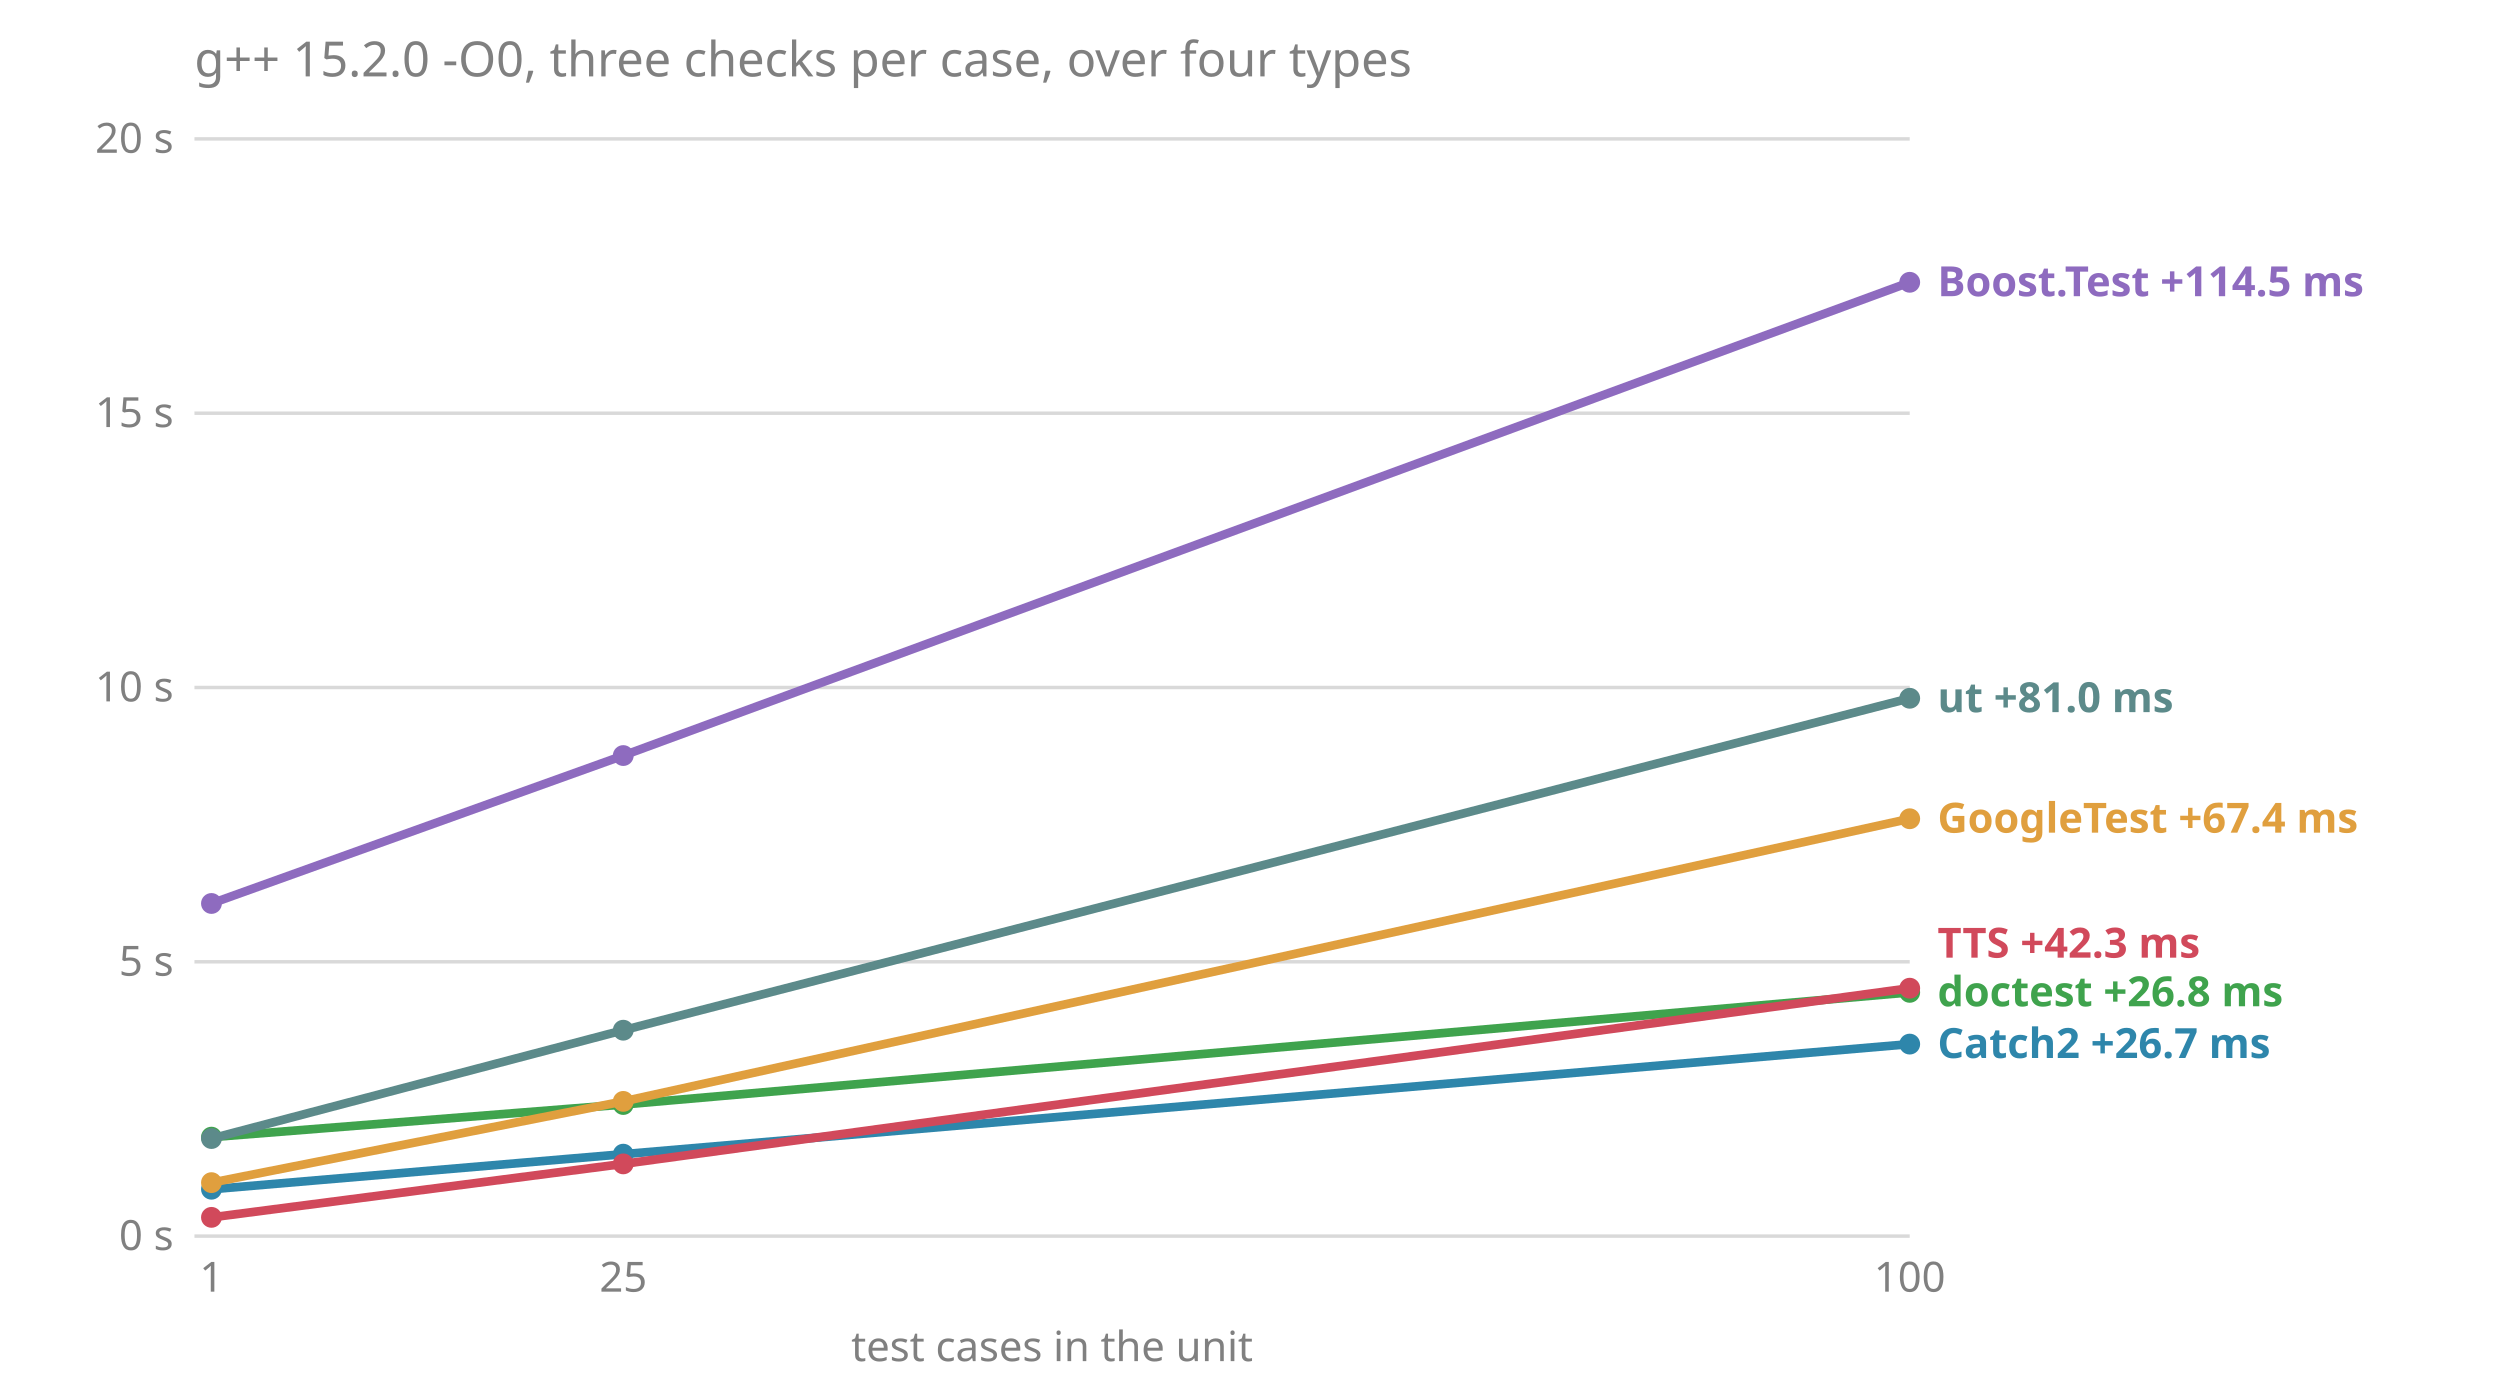
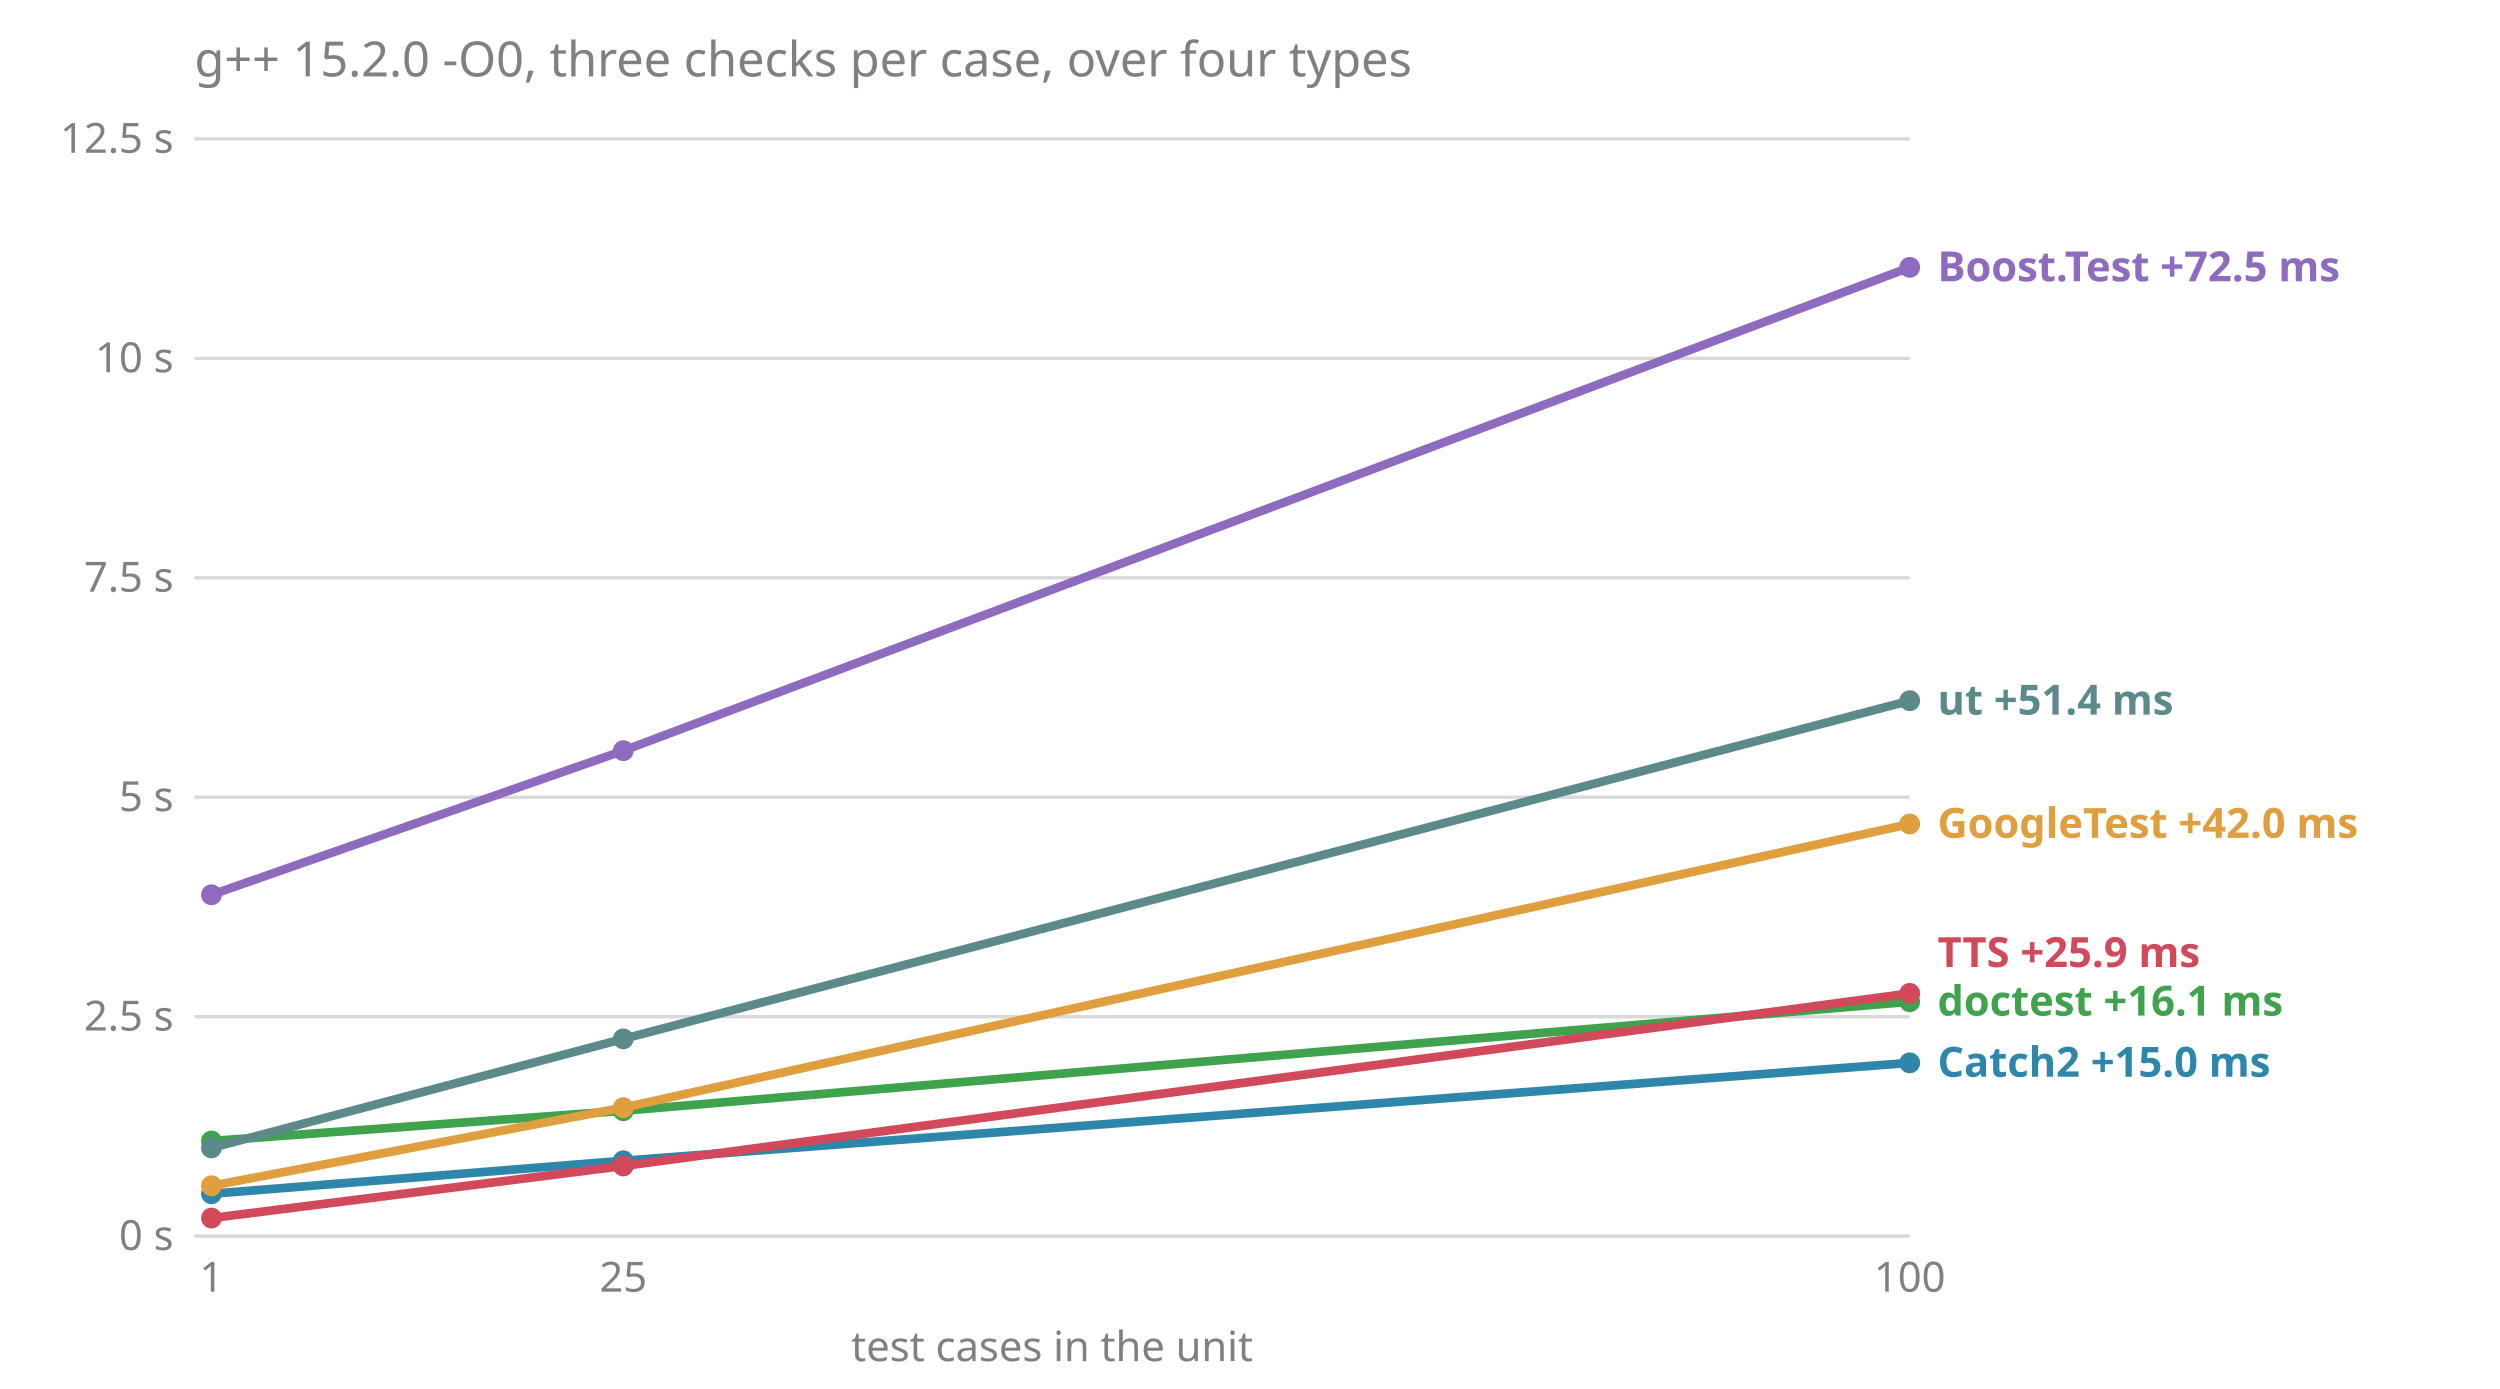
<svg xmlns="http://www.w3.org/2000/svg" viewBox="0 0 720 400" font-family="sans-serif" font-size="12">
  <text x="56" y="22" fill="#808080" font-size="14">g++ 15.2.0 -O0, three checks per case, over four types</text>
  <line x1="56" x2="550" y1="356.0" y2="356.0" stroke="#808080" stroke-opacity="0.3" />
  <text x="50" y="360.0" fill="#808080" text-anchor="end">0 s</text>
-   <line x1="56" x2="550" y1="277.0" y2="277.0" stroke="#808080" stroke-opacity="0.3" />
-   <text x="50" y="281.0" fill="#808080" text-anchor="end">5 s</text>
-   <line x1="56" x2="550" y1="198.0" y2="198.0" stroke="#808080" stroke-opacity="0.3" />
-   <text x="50" y="202.0" fill="#808080" text-anchor="end">10 s</text>
-   <line x1="56" x2="550" y1="119.0" y2="119.0" stroke="#808080" stroke-opacity="0.3" />
-   <text x="50" y="123.0" fill="#808080" text-anchor="end">15 s</text>
+   <line x1="56" x2="550" y1="292.8" y2="292.8" stroke="#808080" stroke-opacity="0.3" />
+   <text x="50" y="296.8" fill="#808080" text-anchor="end">2.5 s</text>
+   <line x1="56" x2="550" y1="229.6" y2="229.6" stroke="#808080" stroke-opacity="0.3" />
+   <text x="50" y="233.6" fill="#808080" text-anchor="end">5 s</text>
+   <line x1="56" x2="550" y1="166.4" y2="166.4" stroke="#808080" stroke-opacity="0.3" />
+   <text x="50" y="170.4" fill="#808080" text-anchor="end">7.5 s</text>
+   <line x1="56" x2="550" y1="103.2" y2="103.2" stroke="#808080" stroke-opacity="0.3" />
+   <text x="50" y="107.2" fill="#808080" text-anchor="end">10 s</text>
  <line x1="56" x2="550" y1="40.0" y2="40.0" stroke="#808080" stroke-opacity="0.3" />
-   <text x="50" y="44.0" fill="#808080" text-anchor="end">20 s</text>
+   <text x="50" y="44.0" fill="#808080" text-anchor="end">12.5 s</text>
  <text x="60.9" y="372" fill="#808080" text-anchor="middle">1</text>
  <text x="179.5" y="372" fill="#808080" text-anchor="middle">25</text>
  <text x="550.0" y="372" fill="#808080" text-anchor="middle">100</text>
  <text x="303.0" y="392" fill="#808080" text-anchor="middle">test cases in the unit</text>
-   <text x="558" y="304.7" fill="#2e86ab" font-weight="bold">Catch2 +26.7 ms</text>
-   <text x="558" y="289.8" fill="#3fa34d" font-weight="bold">doctest +26.8 ms</text>
-   <text x="558" y="275.8" fill="#d1495b" font-weight="bold">TTS +42.3 ms</text>
-   <text x="558" y="239.8" fill="#e09f3e" font-weight="bold">GoogleTest +67.4 ms</text>
-   <text x="558" y="205.1" fill="#5c8a8a" font-weight="bold">ut +81.0 ms</text>
-   <text x="558" y="85.3" fill="#8e6bbf" font-weight="bold">Boost.Test +114.5 ms</text>
-   <polyline points="60.9,260.2 179.5,217.6 550.0,81.3" fill="none" stroke="#8e6bbf" stroke-width="2.5" />
-   <circle cx="60.9" cy="260.2" r="3" fill="#8e6bbf" />
-   <circle cx="179.5" cy="217.6" r="3" fill="#8e6bbf" />
-   <circle cx="550.0" cy="81.3" r="3" fill="#8e6bbf" />
-   <polyline points="60.9,342.5 179.5,332.4 550.0,300.7" fill="none" stroke="#2e86ab" stroke-width="2.5" />
-   <circle cx="60.9" cy="342.5" r="3" fill="#2e86ab" />
-   <circle cx="179.5" cy="332.4" r="3" fill="#2e86ab" />
-   <circle cx="550.0" cy="300.7" r="3" fill="#2e86ab" />
-   <polyline points="60.9,327.5 179.5,318.1 550.0,285.8" fill="none" stroke="#3fa34d" stroke-width="2.5" />
-   <circle cx="60.9" cy="327.5" r="3" fill="#3fa34d" />
-   <circle cx="179.5" cy="318.1" r="3" fill="#3fa34d" />
-   <circle cx="550.0" cy="285.8" r="3" fill="#3fa34d" />
-   <polyline points="60.9,340.6 179.5,317.2 550.0,235.8" fill="none" stroke="#e09f3e" stroke-width="2.5" />
-   <circle cx="60.9" cy="340.6" r="3" fill="#e09f3e" />
-   <circle cx="179.5" cy="317.2" r="3" fill="#e09f3e" />
-   <circle cx="550.0" cy="235.8" r="3" fill="#e09f3e" />
-   <polyline points="60.9,350.6 179.5,335.2 550.0,284.6" fill="none" stroke="#d1495b" stroke-width="2.5" />
-   <circle cx="60.9" cy="350.6" r="3" fill="#d1495b" />
-   <circle cx="179.5" cy="335.2" r="3" fill="#d1495b" />
-   <circle cx="550.0" cy="284.6" r="3" fill="#d1495b" />
-   <polyline points="60.9,327.9 179.5,296.7 550.0,201.1" fill="none" stroke="#5c8a8a" stroke-width="2.5" />
-   <circle cx="60.9" cy="327.9" r="3" fill="#5c8a8a" />
-   <circle cx="179.5" cy="296.7" r="3" fill="#5c8a8a" />
-   <circle cx="550.0" cy="201.1" r="3" fill="#5c8a8a" />
+   <text x="558" y="310.1" fill="#2e86ab" font-weight="bold">Catch2 +15.0 ms</text>
+   <text x="558" y="292.5" fill="#3fa34d" font-weight="bold">doctest +16.1 ms</text>
+   <text x="558" y="278.5" fill="#d1495b" font-weight="bold">TTS +25.9 ms</text>
+   <text x="558" y="241.3" fill="#e09f3e" font-weight="bold">GoogleTest +42.0 ms</text>
+   <text x="558" y="205.8" fill="#5c8a8a" font-weight="bold">ut +51.4 ms</text>
+   <text x="558" y="81.0" fill="#8e6bbf" font-weight="bold">Boost.Test +72.5 ms</text>
+   <polyline points="60.9,257.7 179.5,216.2 550.0,77.0" fill="none" stroke="#8e6bbf" stroke-width="2.5" />
+   <circle cx="60.9" cy="257.7" r="3" fill="#8e6bbf" />
+   <circle cx="179.5" cy="216.2" r="3" fill="#8e6bbf" />
+   <circle cx="550.0" cy="77.0" r="3" fill="#8e6bbf" />
+   <polyline points="60.9,343.8 179.5,334.3 550.0,306.1" fill="none" stroke="#2e86ab" stroke-width="2.5" />
+   <circle cx="60.9" cy="343.8" r="3" fill="#2e86ab" />
+   <circle cx="179.5" cy="334.3" r="3" fill="#2e86ab" />
+   <circle cx="550.0" cy="306.1" r="3" fill="#2e86ab" />
+   <polyline points="60.9,328.6 179.5,319.9 550.0,288.5" fill="none" stroke="#3fa34d" stroke-width="2.5" />
+   <circle cx="60.9" cy="328.6" r="3" fill="#3fa34d" />
+   <circle cx="179.5" cy="319.9" r="3" fill="#3fa34d" />
+   <circle cx="550.0" cy="288.5" r="3" fill="#3fa34d" />
+   <polyline points="60.9,341.5 179.5,319.0 550.0,237.3" fill="none" stroke="#e09f3e" stroke-width="2.5" />
+   <circle cx="60.9" cy="341.5" r="3" fill="#e09f3e" />
+   <circle cx="179.5" cy="319.0" r="3" fill="#e09f3e" />
+   <circle cx="550.0" cy="237.3" r="3" fill="#e09f3e" />
+   <polyline points="60.9,350.8 179.5,335.8 550.0,286.1" fill="none" stroke="#d1495b" stroke-width="2.5" />
+   <circle cx="60.9" cy="350.8" r="3" fill="#d1495b" />
+   <circle cx="179.5" cy="335.8" r="3" fill="#d1495b" />
+   <circle cx="550.0" cy="286.1" r="3" fill="#d1495b" />
+   <polyline points="60.9,330.6 179.5,299.2 550.0,201.8" fill="none" stroke="#5c8a8a" stroke-width="2.5" />
+   <circle cx="60.9" cy="330.6" r="3" fill="#5c8a8a" />
+   <circle cx="179.5" cy="299.2" r="3" fill="#5c8a8a" />
+   <circle cx="550.0" cy="201.8" r="3" fill="#5c8a8a" />
</svg>
